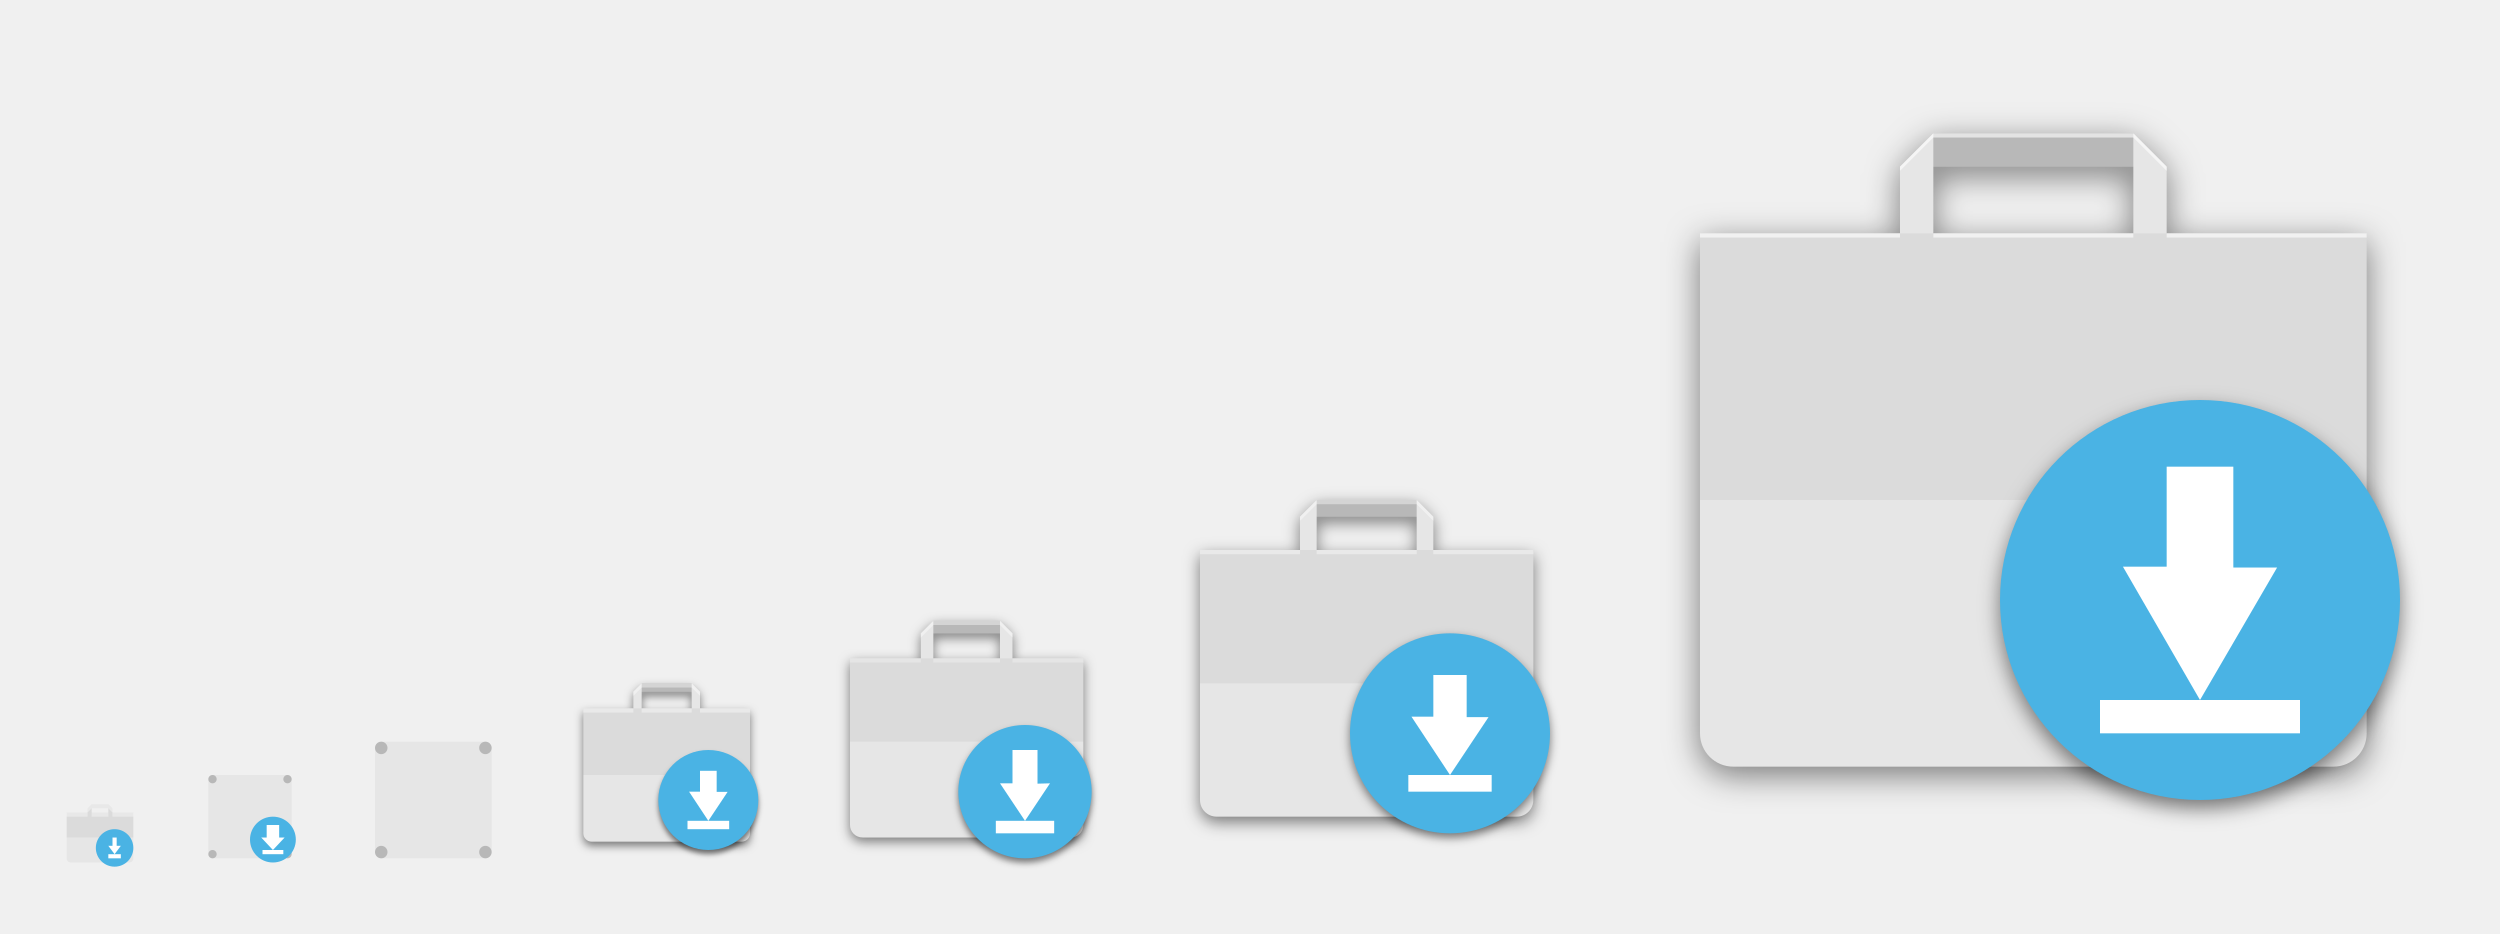
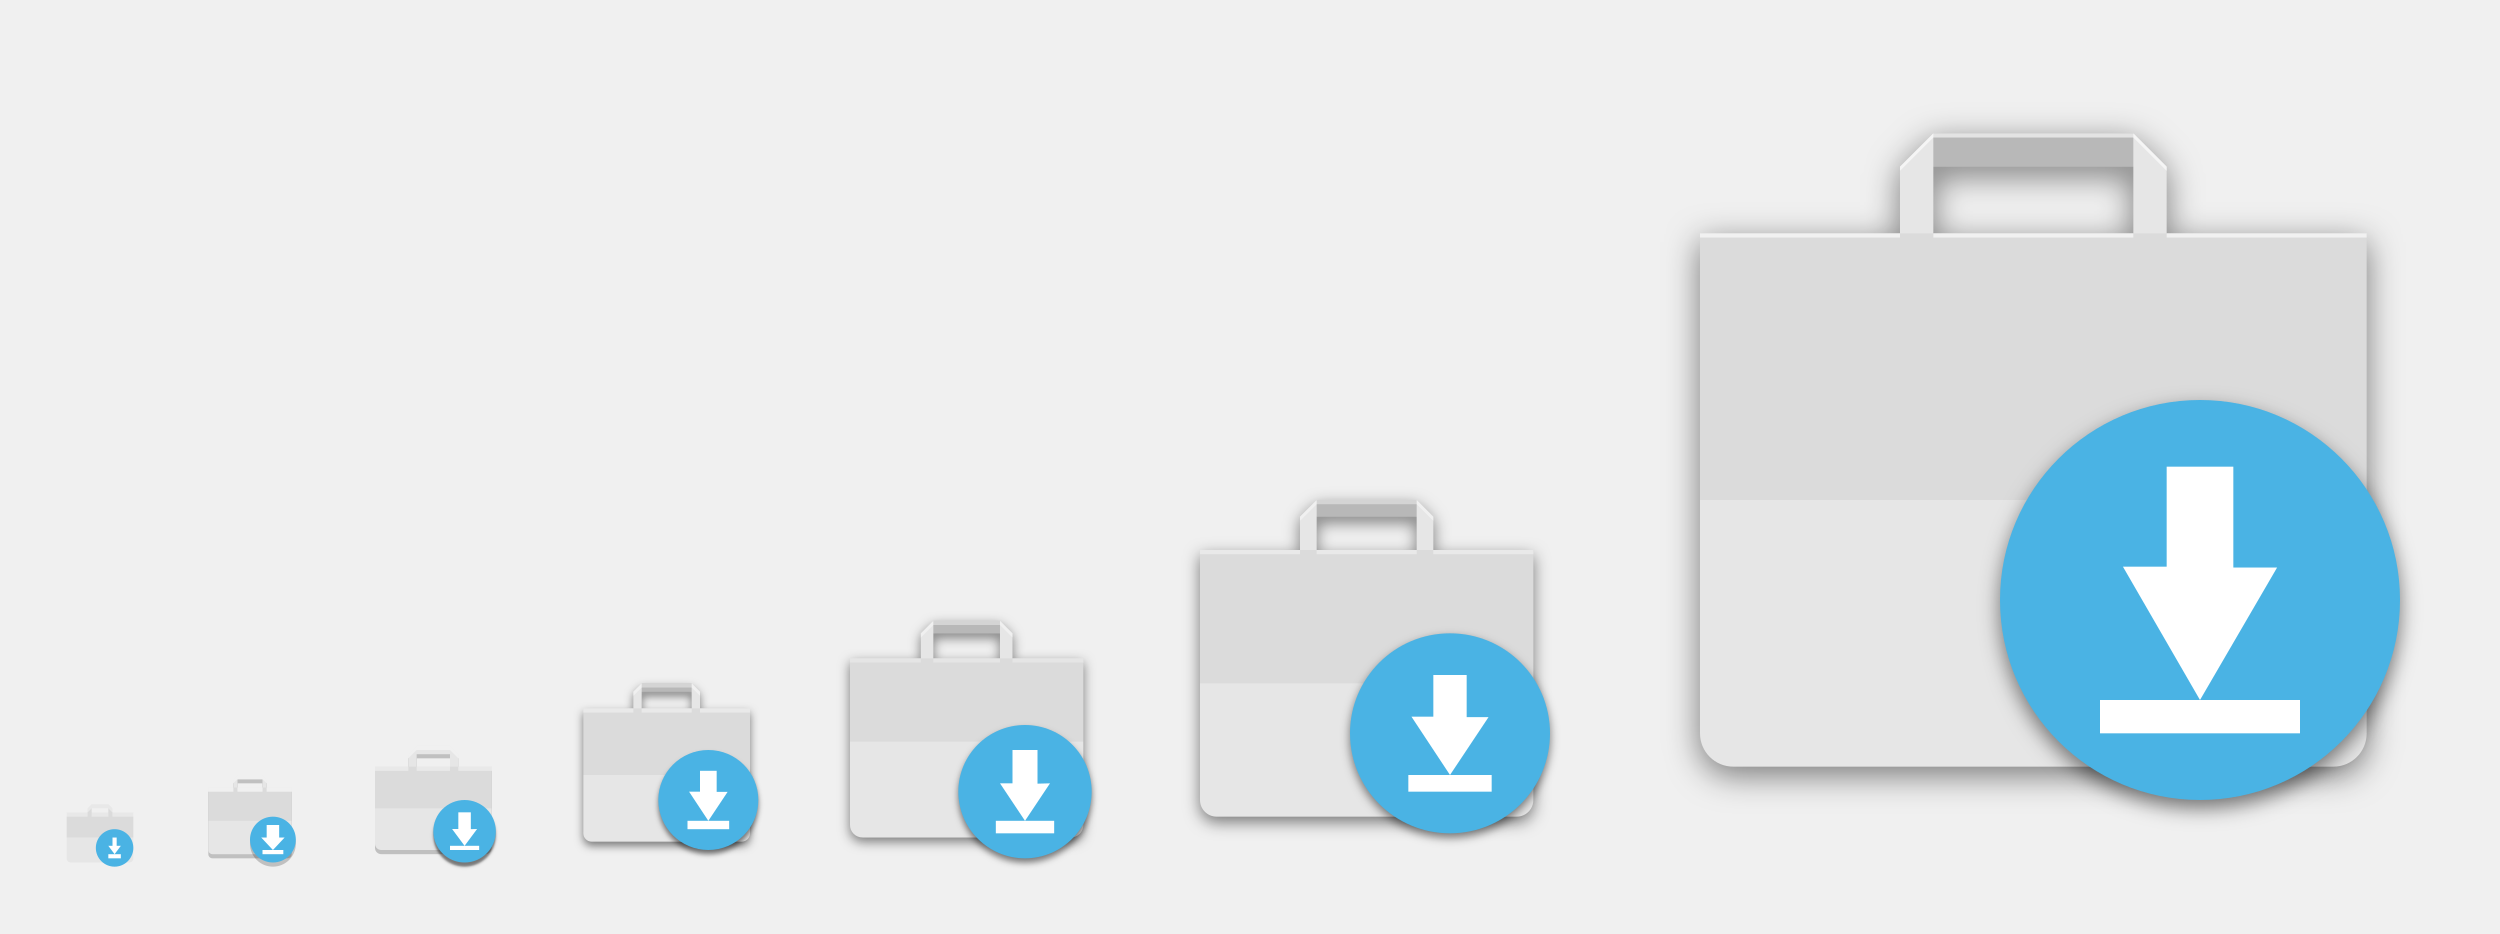
<svg xmlns="http://www.w3.org/2000/svg" xmlns:xlink="http://www.w3.org/1999/xlink" width="600" height="224" id="svg11300" version="1.0" style="display:inline;enable-background:new">
  <defs id="defs3">
    <linearGradient id="linearGradient4070">
      <stop style="stop-color:#000000;stop-opacity:1" offset="0" id="stop4072" />
      <stop style="stop-color:#000000;stop-opacity:0" offset="1" id="stop4074" />
    </linearGradient>
    <linearGradient id="highlightGradient">
      <stop style="stop-color:#ffffff;stop-opacity:1;" offset="0" id="stop4085" />
      <stop style="stop-color:#ffffff;stop-opacity:0.537;" offset="1" id="stop4087" />
    </linearGradient>
    <linearGradient id="outerBackgroundGradient">
      <stop style="stop-color:#6472bc;stop-opacity:1;" offset="0" id="stop3864-8-6" />
      <stop style="stop-color:#92aad1;stop-opacity:1;" offset="1" id="stop3866-9-1" />
    </linearGradient>
    <linearGradient id="shadowGradient">
      <stop id="stop7201-6-7" offset="0" style="stop-color:#000000;stop-opacity:1;" />
      <stop id="stop7203-45-1" offset="1" style="stop-color:#000000;stop-opacity:0.498;" />
    </linearGradient>
    <linearGradient xlink:href="#shadowGradient" id="linearGradient3819" x1="19" y1="156" x2="109" y2="156" gradientUnits="userSpaceOnUse" />
    <linearGradient xlink:href="#shadowGradient" id="linearGradient3847" x1="-46" y1="252" x2="14" y2="252" gradientUnits="userSpaceOnUse" />
    <linearGradient xlink:href="#shadowGradient" id="linearGradient3849" gradientUnits="userSpaceOnUse" x1="-264.414" y1="17.103" x2="-264.414" y2="-49.103" gradientTransform="matrix(0.9666667,0,0,0.9666667,-8.4,-0.5333333)" />
    <linearGradient xlink:href="#shadowGradient" id="linearGradient3851" gradientUnits="userSpaceOnUse" x1="-252" y1="15.861" x2="-252" y2="-47.861" gradientTransform="matrix(0.9729729,0,0,0.972973,-6.810815,-0.4324278)" />
    <linearGradient xlink:href="#shadowGradient" id="linearGradient3853" gradientUnits="userSpaceOnUse" x1="-252" y1="14.629" x2="-252" y2="-46.629" gradientTransform="matrix(0.9794521,0,0,0.979452,-5.17807,-0.3287564)" />
    <linearGradient xlink:href="#shadowGradient" id="linearGradient3855" gradientUnits="userSpaceOnUse" x1="-260.113" y1="13.408" x2="-260.113" y2="-46.423" gradientTransform="matrix(0.9861111,0,0,0.9861111,-3.499974,-0.2222331)" />
    <linearGradient xlink:href="#shadowGradient" id="linearGradient3857" gradientUnits="userSpaceOnUse" x1="-252" y1="12.199" x2="-252" y2="-45.206" gradientTransform="matrix(0.9929578,0,0,0.9929578,-1.77465,-0.1126815)" />
    <linearGradient xlink:href="#shadowGradient" id="linearGradient3875" x1="194" y1="140" x2="242" y2="140" gradientUnits="userSpaceOnUse" />
    <linearGradient xlink:href="#shadowGradient" id="linearGradient3877" gradientUnits="userSpaceOnUse" x1="-140" y1="243.043" x2="-140" y2="192.957" gradientTransform="matrix(0.9583333,0,0,0.9583333,-5.833333,9.083333)" />
    <linearGradient xlink:href="#shadowGradient" id="linearGradient3879" gradientUnits="userSpaceOnUse" x1="-148" y1="240" x2="-148" y2="196" />
    <linearGradient xlink:href="#shadowGradient" id="linearGradient3881" gradientUnits="userSpaceOnUse" x1="-148.226" y1="240.504" x2="-148.226" y2="194.904" gradientTransform="matrix(1.008772,0,0,1.008772,0.5263,-1.614003)" />
    <linearGradient xlink:href="#shadowGradient" id="linearGradient3883" gradientUnits="userSpaceOnUse" x1="-132" y1="239" x2="-132" y2="197" />
    <linearGradient xlink:href="#shadowGradient" id="linearGradient3885" gradientUnits="userSpaceOnUse" x1="-132" y1="238" x2="-132" y2="197" />
    <linearGradient xlink:href="#shadowGradient" id="linearGradient3903" x1="177" y1="196" x2="207" y2="196" gradientUnits="userSpaceOnUse" />
    <linearGradient xlink:href="#shadowGradient" id="linearGradient3931" x1="169" y1="240" x2="191" y2="240" gradientUnits="userSpaceOnUse" />
    <radialGradient xlink:href="#linearGradient4466" id="radialGradient4012" gradientUnits="userSpaceOnUse" gradientTransform="matrix(1.825948,-9.412715e-8,9.9778134e-8,1.93557,-13.16747,77.13063)" cx="99.218" cy="38.164" fx="99.218" fy="38.164" r="11.366" />
    <radialGradient xlink:href="#linearGradient4466" id="radialGradient4348" cx="48" cy="196" fx="48" fy="196" r="16" gradientUnits="userSpaceOnUse" gradientTransform="matrix(1.375,0,0,1.625,-18,-122.5)" />
    <linearGradient xlink:href="#shadowGradient" id="linearGradient4959" gradientUnits="userSpaceOnUse" x1="-46" y1="252" x2="14" y2="252" />
    <linearGradient xlink:href="#outerBackgroundGradient" id="linearGradient4991" x1="368" y1="276" x2="368" y2="52" gradientUnits="userSpaceOnUse" />
    <linearGradient xlink:href="#shadowGradient" id="linearGradient5009" x1="255.8" y1="164" x2="480.2" y2="164" gradientUnits="userSpaceOnUse" />
    <linearGradient xlink:href="#shadowGradient" id="linearGradient5017" x1="255.6" y1="164" x2="480.4" y2="164" gradientUnits="userSpaceOnUse" />
    <linearGradient xlink:href="#shadowGradient" id="linearGradient5025" x1="255.4" y1="164" x2="480.6" y2="164" gradientUnits="userSpaceOnUse" />
    <linearGradient xlink:href="#shadowGradient" id="linearGradient5033" x1="255.2" y1="164" x2="480.8" y2="164" gradientUnits="userSpaceOnUse" />
    <linearGradient xlink:href="#shadowGradient" id="linearGradient5041" x1="255" y1="164" x2="481" y2="164" gradientUnits="userSpaceOnUse" />
    <linearGradient xlink:href="#shadowGradient" id="linearGradient5051" gradientUnits="userSpaceOnUse" x1="255" y1="164" x2="481" y2="164" />
    <linearGradient xlink:href="#shadowGradient" id="linearGradient5053" gradientUnits="userSpaceOnUse" x1="255.2" y1="164" x2="480.8" y2="164" />
    <linearGradient xlink:href="#shadowGradient" id="linearGradient5055" gradientUnits="userSpaceOnUse" x1="255.4" y1="164" x2="480.6" y2="164" />
    <linearGradient xlink:href="#shadowGradient" id="linearGradient5057" gradientUnits="userSpaceOnUse" x1="255.6" y1="164" x2="480.4" y2="164" />
    <linearGradient xlink:href="#shadowGradient" id="linearGradient5059" gradientUnits="userSpaceOnUse" x1="255.8" y1="164" x2="480.2" y2="164" />
    <linearGradient xlink:href="#shadowGradient-5" id="linearGradient5059-2" gradientUnits="userSpaceOnUse" x1="255.8" y1="164" x2="480.2" y2="164" />
    <linearGradient xlink:href="#linearGradient7422" id="linearGradient5266" x1="411.04" y1="208" x2="413.04" y2="208" gradientUnits="userSpaceOnUse" />
    <linearGradient xlink:href="#linearGradient7422" id="linearGradient5268" x1="407.037" y1="208" x2="409.037" y2="208" gradientUnits="userSpaceOnUse" />
    <linearGradient xlink:href="#linearGradient7422" id="linearGradient5270" x1="403.033" y1="208" x2="405.033" y2="208" gradientUnits="userSpaceOnUse" />
    <linearGradient xlink:href="#linearGradient7422" id="linearGradient5272" x1="399.029" y1="208" x2="401.029" y2="208" gradientUnits="userSpaceOnUse" />
    <linearGradient xlink:href="#linearGradient7422" id="linearGradient5274" x1="395.026" y1="208" x2="397.026" y2="208" gradientUnits="userSpaceOnUse" />
    <linearGradient xlink:href="#linearGradient7422" id="linearGradient5276" x1="391.022" y1="208" x2="393.022" y2="208" gradientUnits="userSpaceOnUse" />
    <linearGradient xlink:href="#linearGradient7422" id="linearGradient5278" x1="387.018" y1="208" x2="389.018" y2="208" gradientUnits="userSpaceOnUse" />
    <linearGradient xlink:href="#linearGradient7422" id="linearGradient5280" x1="383.015" y1="208" x2="385.015" y2="208" gradientUnits="userSpaceOnUse" />
    <linearGradient xlink:href="#linearGradient7422" id="linearGradient5282" x1="379.011" y1="208" x2="381.011" y2="208" gradientUnits="userSpaceOnUse" />
    <linearGradient xlink:href="#linearGradient7422" id="linearGradient5284" x1="375.007" y1="208" x2="377.007" y2="208" gradientUnits="userSpaceOnUse" />
    <linearGradient xlink:href="#linearGradient7422" id="linearGradient5286" x1="371.004" y1="208" x2="373.004" y2="208" gradientUnits="userSpaceOnUse" />
    <linearGradient xlink:href="#linearGradient7422" id="linearGradient5288" x1="367" y1="208" x2="369" y2="208" gradientUnits="userSpaceOnUse" />
    <linearGradient xlink:href="#linearGradient7422" id="linearGradient5290" x1="362.996" y1="208" x2="364.996" y2="208" gradientUnits="userSpaceOnUse" />
    <linearGradient xlink:href="#linearGradient7422" id="linearGradient5292" x1="358.993" y1="208" x2="360.993" y2="208" gradientUnits="userSpaceOnUse" />
    <linearGradient xlink:href="#linearGradient7422" id="linearGradient5294" x1="354.989" y1="208" x2="356.989" y2="208" gradientUnits="userSpaceOnUse" />
    <linearGradient xlink:href="#linearGradient7422" id="linearGradient5296" x1="350.985" y1="208" x2="352.985" y2="208" gradientUnits="userSpaceOnUse" />
    <linearGradient xlink:href="#linearGradient7422" id="linearGradient5298" x1="346.982" y1="208" x2="348.982" y2="208" gradientUnits="userSpaceOnUse" />
    <linearGradient xlink:href="#linearGradient7422" id="linearGradient5300" x1="342.978" y1="208" x2="344.978" y2="208" gradientUnits="userSpaceOnUse" />
    <linearGradient xlink:href="#linearGradient7422" id="linearGradient5302" x1="338.974" y1="208" x2="340.974" y2="208" gradientUnits="userSpaceOnUse" />
    <linearGradient xlink:href="#linearGradient7422" id="linearGradient5304" x1="334.971" y1="208" x2="336.971" y2="208" gradientUnits="userSpaceOnUse" />
    <linearGradient xlink:href="#linearGradient7422" id="linearGradient5306" x1="330.967" y1="208" x2="332.967" y2="208" gradientUnits="userSpaceOnUse" />
    <linearGradient xlink:href="#linearGradient7422" id="linearGradient5308" x1="326.963" y1="208" x2="328.963" y2="208" gradientUnits="userSpaceOnUse" />
    <linearGradient xlink:href="#linearGradient7422" id="linearGradient5310" x1="322.96" y1="208" x2="324.96" y2="208" gradientUnits="userSpaceOnUse" />
    <linearGradient xlink:href="#linearGradient7422" id="linearGradient5313" gradientUnits="userSpaceOnUse" x1="322.96" y1="208" x2="324.96" y2="208" />
    <linearGradient xlink:href="#shadowGradient" id="linearGradient3229" gradientUnits="userSpaceOnUse" x1="-188" y1="20" x2="-188" y2="108" gradientTransform="matrix(1.013513,0,0,1.013513,78.10809,-204.8649)" />
    <linearGradient xlink:href="#shadowGradient" id="linearGradient3232" gradientUnits="userSpaceOnUse" x1="-156" y1="20" x2="-156" y2="108" gradientTransform="matrix(1.031394,0,0,1.031394,80.89759,-206.0094)" />
    <linearGradient xlink:href="#shadowGradient" id="linearGradient3235" gradientUnits="userSpaceOnUse" x1="-172" y1="20" x2="-172" y2="108" gradientTransform="matrix(1.049107,0,0,1.049107,83.66073,-207.1429)" />
    <linearGradient xlink:href="#shadowGradient" id="linearGradient3238" gradientUnits="userSpaceOnUse" x1="-172" y1="20" x2="-172" y2="108" gradientTransform="matrix(1.066667,0,0,1,86.40001,-201)" />
    <linearGradient xlink:href="#outerBackgroundGradient" id="linearGradient3947-3" x1="144" y1="276" x2="160" y2="276" gradientUnits="userSpaceOnUse" gradientTransform="matrix(0,-1,1,0,-108,412)" />
    <linearGradient xlink:href="#outerBackgroundGradient" id="linearGradient3939-0" x1="146" y1="240" x2="166" y2="240" gradientUnits="userSpaceOnUse" gradientTransform="matrix(0,-1,1,0,-68,380)" />
    <linearGradient xlink:href="#outerBackgroundGradient-8" id="linearGradient3839-3" x1="-108" y1="-156" x2="-20" y2="-156" gradientUnits="userSpaceOnUse" gradientTransform="translate(-76,236)" />
    <linearGradient xlink:href="#outerBackgroundGradient" id="linearGradient3867-8" x1="20" y1="252" x2="76" y2="252" gradientUnits="userSpaceOnUse" gradientTransform="matrix(0,-1,1,0,-192,283)" />
    <linearGradient y2="-156" x2="-20" y1="-156" x1="-108" gradientTransform="translate(-75,232)" gradientUnits="userSpaceOnUse" id="linearGradient3493" xlink:href="#outerBackgroundGradient" />
    <linearGradient xlink:href="#outerBackgroundGradient-5" id="linearGradient4991-8-1" x1="368" y1="276" x2="368" y2="52" gradientUnits="userSpaceOnUse" />
    <linearGradient gradientTransform="translate(-4.000009,-8.4277344e-7)" y2="52" x2="368" y1="276" x1="368" gradientUnits="userSpaceOnUse" id="linearGradient3595" xlink:href="#outerBackgroundGradient" />
    <linearGradient xlink:href="#shadowGradient" id="linearGradient4390" x1="80" y1="184" x2="80" y2="96" gradientUnits="userSpaceOnUse" gradientTransform="translate(0,-1)" />
    <linearGradient xlink:href="#shadowGradient" id="linearGradient4408" x1="84" y1="184" x2="84" y2="96" gradientUnits="userSpaceOnUse" gradientTransform="translate(-4,0)" />
    <linearGradient xlink:href="#shadowGradient" id="linearGradient4449" x1="64" y1="264" x2="64" y2="208" gradientUnits="userSpaceOnUse" gradientTransform="translate(-4,0)" />
    <linearGradient xlink:href="#outerBackgroundGradient" id="linearGradient4469" x1="164" y1="123" x2="204" y2="123" gradientUnits="userSpaceOnUse" gradientTransform="translate(-307,57)" />
    <linearGradient xlink:href="#shadowGradient" id="linearGradient4479" x1="164" y1="124" x2="204" y2="124" gradientUnits="userSpaceOnUse" gradientTransform="translate(-308,60)" />
    <linearGradient xlink:href="#shadowGradient" id="linearGradient4492" gradientUnits="userSpaceOnUse" x1="-204" y1="204" x2="-204" y2="179" gradientTransform="translate(372,-12)" />
    <linearGradient xlink:href="#shadowGradient" id="linearGradient4495" gradientUnits="userSpaceOnUse" x1="-197" y1="205" x2="-197" y2="178" gradientTransform="translate(372,-12)" />
    <linearGradient xlink:href="#shadowGradient" id="linearGradient4498" gradientUnits="userSpaceOnUse" x1="-196" y1="206" x2="-196" y2="178" gradientTransform="translate(372,-12)" />
    <linearGradient xlink:href="#shadowGradient" id="linearGradient4501" gradientUnits="userSpaceOnUse" x1="-185" y1="207" x2="-185" y2="177" gradientTransform="translate(372,-12)" />
    <linearGradient xlink:href="#shadowGradient" id="linearGradient4504" gradientUnits="userSpaceOnUse" x1="-187" y1="208" x2="-187" y2="176" gradientTransform="translate(372,-12)" />
    <linearGradient xlink:href="#outerBackgroundGradient" id="linearGradient4514" x1="164" y1="179" x2="188" y2="179" gradientUnits="userSpaceOnUse" gradientTransform="translate(-355,-7)" />
    <linearGradient xlink:href="#shadowGradient" id="linearGradient4517" gradientUnits="userSpaceOnUse" x1="-250" y1="184" x2="-230" y2="184" gradientTransform="translate(16,-8)" />
    <linearGradient xlink:href="#shadowGradient" id="linearGradient4520" gradientUnits="userSpaceOnUse" x1="-250" y1="184" x2="-230" y2="184" gradientTransform="translate(16,-8)" />
    <linearGradient xlink:href="#shadowGradient" id="linearGradient4523" gradientUnits="userSpaceOnUse" x1="-250" y1="184" x2="-230" y2="184" gradientTransform="translate(16,-8)" />
    <linearGradient xlink:href="#shadowGradient" id="linearGradient4526" gradientUnits="userSpaceOnUse" x1="-250" y1="188" x2="-230" y2="188" gradientTransform="translate(15,-8)" />
    <linearGradient xlink:href="#shadowGradient" id="linearGradient4529" gradientUnits="userSpaceOnUse" x1="-251" y1="184" x2="-229" y2="184" gradientTransform="translate(16,-8)" />
    <linearGradient xlink:href="#shadowGradient" id="linearGradient4539" x1="164" y1="180" x2="188" y2="180" gradientUnits="userSpaceOnUse" gradientTransform="translate(-356,-4)" />
    <linearGradient xlink:href="#shadowGradient" id="linearGradient4556" gradientUnits="userSpaceOnUse" x1="255.8" y1="164" x2="480.2" y2="164" gradientTransform="translate(-532,204)" />
    <linearGradient xlink:href="#shadowGradient" id="linearGradient4559" gradientUnits="userSpaceOnUse" x1="255.6" y1="164" x2="480.4" y2="164" gradientTransform="translate(-532,204)" />
    <linearGradient xlink:href="#shadowGradient" id="linearGradient4562" gradientUnits="userSpaceOnUse" x1="255.4" y1="164" x2="480.6" y2="164" gradientTransform="translate(-532,204)" />
    <linearGradient xlink:href="#shadowGradient" id="linearGradient4565" gradientUnits="userSpaceOnUse" x1="255.2" y1="164" x2="480.8" y2="164" gradientTransform="translate(-532,204)" />
    <linearGradient xlink:href="#shadowGradient" id="linearGradient4568" gradientUnits="userSpaceOnUse" x1="255" y1="164" x2="481" y2="164" gradientTransform="translate(-532,204)" />
    <linearGradient xlink:href="#shadowGradient" id="linearGradient4578" x1="256" y1="164" x2="480" y2="164" gradientUnits="userSpaceOnUse" gradientTransform="translate(-532,204)" />
    <linearGradient xlink:href="#outerBackgroundGradient" id="linearGradient4600" x1="162" y1="223" x2="182" y2="223" gradientUnits="userSpaceOnUse" gradientTransform="translate(-396,-55)" />
    <linearGradient xlink:href="#shadowGradient" id="linearGradient4610" x1="163" y1="224" x2="181" y2="224" gradientUnits="userSpaceOnUse" gradientTransform="translate(-396,-52)" />
    <linearGradient xlink:href="#shadowGradient" id="linearGradient4626" gradientUnits="userSpaceOnUse" gradientTransform="matrix(1.055556,0,0,1.055556,-405.0556,-64.94444)" x1="163" y1="224" x2="181" y2="224" />
    <linearGradient xlink:href="#outerBackgroundGradient" id="linearGradient4646" x1="160" y1="260" x2="176" y2="260" gradientUnits="userSpaceOnUse" gradientTransform="translate(-428,-96)" />
    <linearGradient xlink:href="#shadowGradient" id="linearGradient4656" x1="160" y1="260" x2="176" y2="260" gradientUnits="userSpaceOnUse" gradientTransform="matrix(0,-1,1,0,-92,428)" />
    <linearGradient xlink:href="#shadowGradient" id="linearGradient4681" gradientUnits="userSpaceOnUse" gradientTransform="matrix(0,-1,1,0,-96,428)" x1="160" y1="260" x2="176" y2="260" />
    <linearGradient xlink:href="#shadowGradient" id="linearGradient4683" gradientUnits="userSpaceOnUse" gradientTransform="translate(16,-8)" x1="-251" y1="184" x2="-229" y2="184" />
    <linearGradient xlink:href="#shadowGradient" id="linearGradient4685" gradientUnits="userSpaceOnUse" gradientTransform="translate(15,-8)" x1="-250" y1="188" x2="-230" y2="188" />
    <linearGradient xlink:href="#shadowGradient" id="linearGradient4687" gradientUnits="userSpaceOnUse" gradientTransform="translate(372,-12)" x1="-187" y1="208" x2="-187" y2="176" />
    <linearGradient xlink:href="#shadowGradient" id="linearGradient4689" gradientUnits="userSpaceOnUse" gradientTransform="translate(372,-12)" x1="-185" y1="207" x2="-185" y2="177" />
    <linearGradient xlink:href="#shadowGradient" id="linearGradient4691" gradientUnits="userSpaceOnUse" gradientTransform="translate(372,-12)" x1="-196" y1="206" x2="-196" y2="178" />
    <linearGradient xlink:href="#shadowGradient" id="linearGradient4693" gradientUnits="userSpaceOnUse" gradientTransform="translate(372,-12)" x1="-197" y1="205" x2="-197" y2="178" />
    <linearGradient xlink:href="#shadowGradient" id="linearGradient4695" gradientUnits="userSpaceOnUse" gradientTransform="translate(372,-12)" x1="-204" y1="204" x2="-204" y2="179" />
    <linearGradient xlink:href="#shadowGradient" id="linearGradient4697" gradientUnits="userSpaceOnUse" gradientTransform="translate(-532,204)" x1="255.2" y1="164" x2="480.8" y2="164" />
    <linearGradient xlink:href="#shadowGradient" id="linearGradient4699" gradientUnits="userSpaceOnUse" gradientTransform="translate(-532,204)" x1="255" y1="164" x2="481" y2="164" />
    <linearGradient xlink:href="#shadowGradient" id="linearGradient4701" gradientUnits="userSpaceOnUse" gradientTransform="translate(-532,204)" x1="255.4" y1="164" x2="480.6" y2="164" />
    <linearGradient xlink:href="#shadowGradient" id="linearGradient4703" gradientUnits="userSpaceOnUse" gradientTransform="translate(-532,204)" x1="255.6" y1="164" x2="480.4" y2="164" />
    <linearGradient xlink:href="#shadowGradient" id="linearGradient4705" gradientUnits="userSpaceOnUse" gradientTransform="translate(-532,204)" x1="255.8" y1="164" x2="480.2" y2="164" />
    <linearGradient xlink:href="#shadowGradient" id="linearGradient4707" gradientUnits="userSpaceOnUse" gradientTransform="matrix(1.055556,0,0,1.055556,-405.0556,-64.94444)" x1="163" y1="224" x2="181" y2="224" />
    <linearGradient xlink:href="#shadowGradient" id="linearGradient4709" gradientUnits="userSpaceOnUse" gradientTransform="translate(-356,-4)" x1="164" y1="180" x2="188" y2="180" />
    <linearGradient xlink:href="#shadowGradient" id="linearGradient4711" gradientUnits="userSpaceOnUse" gradientTransform="translate(-308,60)" x1="164" y1="124" x2="204" y2="124" />
    <linearGradient xlink:href="#shadowGradient" id="linearGradient4713" gradientUnits="userSpaceOnUse" x1="64" y1="264" x2="64" y2="208" gradientTransform="translate(-4,0)" />
    <linearGradient xlink:href="#shadowGradient" id="linearGradient4715" gradientUnits="userSpaceOnUse" x1="84" y1="184" x2="84" y2="96" gradientTransform="translate(-4,0)" />
    <linearGradient xlink:href="#shadowGradient" id="linearGradient4717" gradientUnits="userSpaceOnUse" gradientTransform="translate(-532,204)" x1="256" y1="164" x2="480" y2="164" />
    <linearGradient xlink:href="#shadowGradient" id="linearGradient3981" gradientUnits="userSpaceOnUse" gradientTransform="translate(15,-12)" x1="-250" y1="188" x2="-230" y2="188" />
    <linearGradient xlink:href="#shadowGradient" id="linearGradient3984" gradientUnits="userSpaceOnUse" gradientTransform="translate(16,-12)" x1="-251" y1="184" x2="-229" y2="184" />
    <linearGradient xlink:href="#shadowGradient" id="linearGradient3987" gradientUnits="userSpaceOnUse" gradientTransform="translate(368,-12)" x1="-204" y1="204" x2="-204" y2="179" />
    <linearGradient xlink:href="#shadowGradient" id="linearGradient3990" gradientUnits="userSpaceOnUse" gradientTransform="translate(368,-12)" x1="-197" y1="205" x2="-197" y2="178" />
    <linearGradient xlink:href="#shadowGradient" id="linearGradient3993" gradientUnits="userSpaceOnUse" gradientTransform="translate(368,-12)" x1="-196" y1="206" x2="-196" y2="178" />
    <linearGradient xlink:href="#shadowGradient" id="linearGradient3996" gradientUnits="userSpaceOnUse" x1="-132" y1="238" x2="-132" y2="197" gradientTransform="translate(320,-94)" />
    <linearGradient xlink:href="#shadowGradient" id="linearGradient3999" gradientUnits="userSpaceOnUse" x1="-132" y1="239" x2="-132" y2="197" gradientTransform="translate(320,-94)" />
    <linearGradient xlink:href="#shadowGradient" id="linearGradient4002" gradientUnits="userSpaceOnUse" x1="-148" y1="240" x2="-148" y2="196" gradientTransform="translate(320,-94)" />
    <linearGradient xlink:href="#shadowGradient" id="linearGradient4005" gradientUnits="userSpaceOnUse" gradientTransform="translate(-4,-1)" x1="80" y1="184" x2="80" y2="96" />
    <linearGradient xlink:href="#shadowGradient" id="linearGradient4008" gradientUnits="userSpaceOnUse" gradientTransform="matrix(1.013513,0,0,1.013513,82.10809,-204.8649)" x1="-188" y1="20" x2="-188" y2="108" />
    <linearGradient xlink:href="#shadowGradient" id="linearGradient4011" gradientUnits="userSpaceOnUse" gradientTransform="matrix(1.031394,0,0,1.031394,84.89759,-206.0094)" x1="-156" y1="20" x2="-156" y2="108" />
    <linearGradient xlink:href="#shadowGradient" id="linearGradient4014" gradientUnits="userSpaceOnUse" gradientTransform="matrix(1.049107,0,0,1.049107,87.66073,-207.1429)" x1="-172" y1="20" x2="-172" y2="108" />
    <linearGradient xlink:href="#shadowGradient" id="linearGradient4017" gradientUnits="userSpaceOnUse" gradientTransform="matrix(0.9929578,0,0,0.9929578,310.2253,251.8873)" x1="-252" y1="12.199" x2="-252" y2="-45.206" />
    <linearGradient xlink:href="#shadowGradient" id="linearGradient4020" gradientUnits="userSpaceOnUse" gradientTransform="matrix(0.9861111,0,0,0.9861111,308.5,251.7778)" x1="-260.113" y1="13.408" x2="-260.113" y2="-46.423" />
    <linearGradient xlink:href="#shadowGradient" id="linearGradient4023" gradientUnits="userSpaceOnUse" gradientTransform="matrix(0.9794521,0,0,0.979452,306.8219,251.6712)" x1="-252" y1="14.629" x2="-252" y2="-46.629" />
    <linearGradient xlink:href="#shadowGradient" id="linearGradient4026" gradientUnits="userSpaceOnUse" gradientTransform="matrix(0.9729729,0,0,0.972973,305.1892,251.5676)" x1="-252" y1="15.861" x2="-252" y2="-47.861" />
    <linearGradient xlink:href="#shadowGradient" id="linearGradient4029" gradientUnits="userSpaceOnUse" gradientTransform="translate(-532,200)" x1="255.8" y1="164" x2="480.2" y2="164" />
    <linearGradient xlink:href="#shadowGradient" id="linearGradient4032" gradientUnits="userSpaceOnUse" gradientTransform="translate(-532,200)" x1="255.6" y1="164" x2="480.4" y2="164" />
    <linearGradient xlink:href="#shadowGradient" id="linearGradient4035" gradientUnits="userSpaceOnUse" gradientTransform="translate(-532,200)" x1="255.4" y1="164" x2="480.6" y2="164" />
    <linearGradient xlink:href="#shadowGradient" id="linearGradient4038" gradientUnits="userSpaceOnUse" gradientTransform="translate(-532,200)" x1="255" y1="164" x2="481" y2="164" />
    <linearGradient xlink:href="#shadowGradient" id="linearGradient4041" gradientUnits="userSpaceOnUse" gradientTransform="translate(-532,200)" x1="255.2" y1="164" x2="480.8" y2="164" />
    <clipPath clipPathUnits="userSpaceOnUse" id="clipPath4047">
      <rect ry="1" y="32" x="-183" height="88" width="88" id="rect4049" style="color:#bebebe;fill:#000000;fill-opacity:1;stroke:none;stroke-width:2;marker:none;visibility:visible;display:inline;overflow:visible;enable-background:accumulate" rx="1" />
    </clipPath>
    <clipPath clipPathUnits="userSpaceOnUse" id="clipPath4047-6">
      <rect ry="1" y="32" x="-183" height="88" width="88" id="rect4049-1" style="color:#bebebe;fill:#000000;fill-opacity:1;stroke:none;stroke-width:2;marker:none;visibility:visible;display:inline;overflow:visible;enable-background:accumulate" rx="1" />
    </clipPath>
    <linearGradient xlink:href="#highlightGradient" id="linearGradient3983" x1="-183" y1="76" x2="-95" y2="76" gradientUnits="userSpaceOnUse" />
    <clipPath clipPathUnits="userSpaceOnUse" id="clipPath3989">
      <rect ry="1" rx="1" y="103" x="160" height="40" width="40" id="rect3991" style="opacity:0.1;color:#bebebe;fill:#000000;fill-opacity:1;fill-rule:nonzero;stroke:none;stroke-width:2;marker:none;visibility:visible;display:inline;overflow:visible;enable-background:accumulate" />
    </clipPath>
    <linearGradient xlink:href="#highlightGradient" id="linearGradient4000" x1="160" y1="123" x2="200" y2="123" gradientUnits="userSpaceOnUse" />
    <clipPath clipPathUnits="userSpaceOnUse" id="clipPath4006">
      <rect ry="1" rx="1" y="167" x="160" height="24" width="24" id="rect4008" style="opacity:0.2;color:#bebebe;fill:#000000;fill-opacity:1;fill-rule:nonzero;stroke:none;stroke-width:2;marker:none;visibility:visible;display:inline;overflow:visible;enable-background:accumulate" />
    </clipPath>
    <linearGradient xlink:href="#highlightGradient" id="linearGradient4016" x1="160" y1="179" x2="184" y2="179" gradientUnits="userSpaceOnUse" />
    <clipPath clipPathUnits="userSpaceOnUse" id="clipPath4022">
      <rect ry="1" rx="1" y="214" x="158" height="20" width="20" id="rect4024" style="opacity:0.2;color:#bebebe;fill:#000000;fill-opacity:1;stroke:none;stroke-width:2;marker:none;visibility:visible;display:inline;overflow:visible;enable-background:accumulate" />
    </clipPath>
    <linearGradient xlink:href="#highlightGradient" id="linearGradient4033" x1="158" y1="224" x2="178" y2="224" gradientUnits="userSpaceOnUse" />
    <clipPath clipPathUnits="userSpaceOnUse" id="clipPath4039">
      <rect ry="1" rx="1" y="207" x="32" height="56" width="56" id="rect4041" style="opacity:0.2;color:#bebebe;fill:#000000;fill-opacity:1;fill-rule:nonzero;stroke:none;stroke-width:2;marker:none;visibility:visible;display:inline;overflow:visible;enable-background:accumulate" />
    </clipPath>
    <linearGradient xlink:href="#highlightGradient" id="linearGradient4049" x1="32" y1="235" x2="88" y2="235" gradientUnits="userSpaceOnUse" />
    <clipPath clipPathUnits="userSpaceOnUse" id="clipPath4058">
      <rect ry="4" rx="4" y="51" x="252" height="224" width="224" id="rect4060" style="opacity:0.2;color:#bebebe;fill:#000000;fill-opacity:1;fill-rule:nonzero;stroke:none;stroke-width:2;marker:none;visibility:visible;display:inline;overflow:visible;enable-background:accumulate" />
    </clipPath>
    <linearGradient xlink:href="#highlightGradient" id="linearGradient4068" x1="252" y1="163" x2="476" y2="163" gradientUnits="userSpaceOnUse" />
    <linearGradient xlink:href="#shadowGradient" id="linearGradient4078" x1="169" y1="235" x2="169" y2="213" gradientUnits="userSpaceOnUse" />
    <linearGradient id="linearGradient5105-8">
      <stop id="stop5107-4" style="stop-color:#f5f5f5;stop-opacity:1" offset="0" />
      <stop id="stop5109-4" style="stop-color:#ebebeb;stop-opacity:1" offset="1" />
    </linearGradient>
    <linearGradient id="linearGradient3581">
      <stop id="stop3583" style="stop-color:#f5f5f5;stop-opacity:1" offset="0" />
      <stop id="stop3585" style="stop-color:#ebebeb;stop-opacity:1" offset="1" />
    </linearGradient>
    <linearGradient id="linearGradient3592">
      <stop id="stop3594" style="stop-color:#f5f5f5;stop-opacity:1" offset="0" />
      <stop id="stop3596" style="stop-color:#ebebeb;stop-opacity:1" offset="1" />
    </linearGradient>
    <linearGradient id="linearGradient3606">
      <stop id="stop3608" style="stop-color:#f5f5f5;stop-opacity:1" offset="0" />
      <stop id="stop3610" style="stop-color:#ebebeb;stop-opacity:1" offset="1" />
    </linearGradient>
    <linearGradient id="linearGradient3620">
      <stop id="stop3622" style="stop-color:#f5f5f5;stop-opacity:1" offset="0" />
      <stop id="stop3624" style="stop-color:#ebebeb;stop-opacity:1" offset="1" />
    </linearGradient>
    <linearGradient id="linearGradient3627">
      <stop id="stop3629" style="stop-color:#f5f5f5;stop-opacity:1" offset="0" />
      <stop id="stop3631" style="stop-color:#ebebeb;stop-opacity:1" offset="1" />
    </linearGradient>
    <linearGradient id="linearGradient3634">
      <stop id="stop3636" style="stop-color:#f5f5f5;stop-opacity:1" offset="0" />
      <stop id="stop3638" style="stop-color:#ebebeb;stop-opacity:1" offset="1" />
    </linearGradient>
    <linearGradient xlink:href="#linearGradient4070" id="linearGradient4076" x1="160" y1="188" x2="160" y2="172" gradientUnits="userSpaceOnUse" gradientTransform="matrix(1,0,0,-1,0,450)" />
    <filter id="filter4124">
      <feGaussianBlur stdDeviation="0.7" id="feGaussianBlur4126" />
    </filter>
    <filter id="filter4000">
      <feGaussianBlur stdDeviation="0.975" id="feGaussianBlur4002" />
    </filter>
    <filter style="color-interpolation-filters:sRGB" id="filter4129">
      <feGaussianBlur stdDeviation="0.475" id="feGaussianBlur4131" />
    </filter>
    <filter style="color-interpolation-filters:sRGB" id="filter8381" x="-0.06" width="1.12" y="-0.06" height="1.12">
      <feGaussianBlur stdDeviation="0.8" id="feGaussianBlur8383" />
    </filter>
    <filter style="color-interpolation-filters:sRGB" id="filter8401" x="-0.059" width="1.117" y="-0.062" height="1.123">
      <feGaussianBlur stdDeviation="1.95" id="feGaussianBlur8403" />
    </filter>
    <filter style="color-interpolation-filters:sRGB" id="filter8456" x="-0.059" width="1.117" y="-0.062" height="1.123">
      <feGaussianBlur stdDeviation="3.9" id="feGaussianBlur8458" />
    </filter>
    <filter style="color-interpolation-filters:sRGB" id="filter8466" x="-0.06" width="1.12" y="-0.06" height="1.12">
      <feGaussianBlur stdDeviation="2.4" id="feGaussianBlur8468" />
    </filter>
    <filter style="color-interpolation-filters:sRGB" id="filter8523" x="-0.058" width="1.116" y="-0.062" height="1.125">
      <feGaussianBlur stdDeviation="1.35" id="feGaussianBlur8525" />
    </filter>
+     <filter style="color-interpolation-filters:sRGB" id="filter4439" x="-0.06" width="1.12" y="-0.06" height="1.12">
+       <feGaussianBlur stdDeviation="0.375" id="feGaussianBlur4441" />
+     </filter>
  </defs>
  <g style="display:inline" id="layer1" transform="translate(0,-76)">
    <g style="display:none" id="layer7">
      <text y="59.745" xml:space="preserve" x="15.007" style="font-style:normal;font-variant:normal;font-weight:normal;font-stretch:normal;font-size:18px;font-family:'DejaVu Sans';-inkscape-font-specification:'DejaVu Sans';display:inline;fill:#000000;fill-opacity:1;stroke:none;enable-background:new" id="context">
        <tspan style="font-style:normal;font-variant:normal;font-weight:normal;font-stretch:normal;font-family:'DejaVu Sans';-inkscape-font-specification:'DejaVu Sans'" y="59.745" x="15.007" id="tspan3933">apps</tspan>
      </text>
      <text y="59.745" xml:space="preserve" x="142.488" style="font-style:normal;font-variant:normal;font-weight:bold;font-stretch:normal;font-size:18px;line-height:125%;font-family:'DejaVu Sans';-inkscape-font-specification:'DejaVu Sans Bold';text-align:start;writing-mode:lr-tb;text-anchor:start;display:inline;fill:#000000;fill-opacity:1;stroke:none;enable-background:new" id="icon-name">
        <tspan style="font-style:normal;font-variant:normal;font-weight:bold;font-stretch:normal;font-size:18px;font-family:'DejaVu Sans';-inkscape-font-specification:'DejaVu Sans Bold'" y="59.745" x="142.488" id="tspan3937">software-store</tspan>
      </text>
      <rect style="display:inline;overflow:visible;visibility:visible;fill:#e9e9e9;fill-opacity:1;fill-rule:nonzero;stroke:none;stroke-width:2;marker:none;enable-background:accumulate" id="rect16x16" width="16" height="16" x="-32" y="268" transform="scale(-1,1)" />
      <rect style="display:inline;overflow:visible;visibility:visible;fill:#e9e9e9;fill-opacity:1;fill-rule:nonzero;stroke:none;stroke-width:2;marker:none;enable-background:accumulate" id="rect24x24" width="24" height="24" x="-72" y="260" transform="scale(-1,1)" />
      <rect style="display:inline;overflow:visible;visibility:visible;fill:#e9e9e9;fill-opacity:1;fill-rule:nonzero;stroke:none;stroke-width:2;marker:none;enable-background:accumulate" id="rect32x32" width="32" height="32" x="-120" y="252" transform="scale(-1,1)" />
      <rect y="236" x="-184" height="48" width="48" id="rect48x48" style="display:inline;overflow:visible;visibility:visible;fill:#e9e9e9;fill-opacity:1;fill-rule:nonzero;stroke:none;stroke-width:2;marker:none;enable-background:accumulate" transform="scale(-1,1)" />
      <rect style="display:inline;overflow:visible;visibility:visible;fill:#e9e9e9;fill-opacity:1;fill-rule:nonzero;stroke:none;stroke-width:2;marker:none;enable-background:accumulate" id="rect256x256" width="192" height="192" x="-584" y="92" transform="scale(-1,1)" />
      <rect y="188" x="-376" height="96" width="96" id="rect3949" style="display:inline;overflow:visible;visibility:visible;fill:#e9e9e9;fill-opacity:1;fill-rule:nonzero;stroke:none;stroke-width:2;marker:none;enable-background:accumulate" transform="scale(-1,1)" />
      <rect style="display:inline;overflow:visible;visibility:visible;fill:#e9e9e9;fill-opacity:1;fill-rule:nonzero;stroke:none;stroke-width:2;marker:none;enable-background:accumulate" id="rect3951" width="64" height="64" x="-264" y="220" transform="scale(-1,1)" />
    </g>
    <g id="layer6" style="display:inline">
+       <path id="path4445" d="m 100,256 -2,2 0,3 -8,0 0,18.5 c 0,0.831 0.669,1.5 1.5,1.5 l 25,0 c 0.831,0 1.5,-0.669 1.5,-1.5 l 0,-18.5 -8,0 0,-3 -2,-2 z m 0,2 8,0 0,3 -8,0 z" style="fill:#000000;fill-opacity:1;stroke:none;opacity:0.2" />
+       <path style="fill:#000000;fill-opacity:1;stroke:none;opacity:0.2" d="m 57,263 -1,1 0,2 -6,0 0,0 0,15 c 0,0.554 0.446,1 1,1 l 18,0 c 0.554,0 1,-0.446 1,-1 l 0,-15 -6,0 0,-2 -1,-1 z m 0,1 6,0 0,2 -6,0 z" id="path4447" />
      <path id="path8521" d="m 224,226 -3,3 0,6 -17,0 0,40 c 0,1.662 1.338,3 3,3 l 50,0 c 1.662,0 3,-1.338 3,-3 l 0,-40 -17,0 0,-6 -3,-3 z m 0,3 16,0 0,6 -16,0 z" style="fill:#000000;fill-opacity:1;stroke:none;opacity:0.5;filter:url(#filter8523)" />
      <path id="path8422" d="m 464,110 -8,8 0,16 -48,0 0,0 0,120 c 0,4.432 3.568,8 8,8 l 144,0 c 4.432,0 8,-3.568 8,-8 l 0,-120 -48,0 0,-16 -8,-8 z m 0,8 48,0 0,16 -48,0 z" style="opacity:0.5;fill:#000000;fill-opacity:1;stroke:none;filter:url(#filter8456)" />
      <path style="fill:#e6e6e6;fill-opacity:1;stroke:none" d="m 464,108 -8,8 0,16 -48,0 0,0 0,120 c 0,4.432 3.568,8 8,8 l 144,0 c 4.432,0 8,-3.568 8,-8 l 0,-120 -48,0 0,-16 -8,-8 z m 0,8 48,0 0,16 -48,0 z" id="path8411" />
      <path style="opacity:0.5;fill:#000000;fill-opacity:1;stroke:none;filter:url(#filter8401)" d="m 316,197.32 -4,4 0,8 -24,0 0,0 0,60 c 0,2.216 1.784,4 4,4 l 72,0 c 2.216,0 4,-1.784 4,-4 l 0,-60 -24,0 0,-8 -4,-4 z m 0,4 24,0 0,8 -24,0 z" id="path8399" />
      <path id="path8316" d="m 316,196 -4,4 0,8 -24,0 0,0 0,60 c 0,2.216 1.784,4 4,4 l 72,0 c 2.216,0 4,-1.784 4,-4 l 0,-60 -24,0 0,-8 -4,-4 z m 0,4 24,0 0,8 -24,0 z" style="fill:#e6e6e6;fill-opacity:1;stroke:none" />
      <path id="path3998" d="m 154,241 -2,2 0,4 -12,0 0,0 0,30 c 0,1.108 0.892,2 2,2 l 36,0 c 1.108,0 2,-0.892 2,-2 l 0,-30 -12,0 0,-4 -2,-2 z m 0,2 12,0 0,4 -12,0 z" style="opacity:0.5;fill:#000000;fill-opacity:1;stroke:none;filter:url(#filter4000)" />
      <path style="fill:#e6e6e6;fill-opacity:1;stroke:none" d="m 154,240 -2,2 0,4 -12,0 0,0 0,30 c 0,1.108 0.892,2 2,2 l 36,0 c 1.108,0 2,-0.892 2,-2 l 0,-30 -12,0 0,-4 -2,-2 z m 0,2 12,0 0,4 -12,0 z" id="rect4203" />
      <path style="fill:#e6e6e6;fill-opacity:1;stroke:none" d="m 224,149 -3,3 0,6 -17,0 0,40 c 0,1.662 1.338,3 3,3 l 50,0 c 1.662,0 3,-1.338 3,-3 l 0,-40 -17,0 0,-6 -3,-3 z m 0,3 16,0 0,6 -16,0 z" transform="translate(0,76)" id="rect4229" />
-       <rect ry="1" rx="1" y="-70" x="-282" height="20" width="20" id="rect4243" style="fill:#e6e6e6;fill-opacity:1;stroke:none" transform="matrix(0,-1,-1,0,0,0)" />
-       <path d="m 42,8 a 2,2 0 0 1 -2,2 2,2 0 0 1 -2,-2 2,2 0 0 1 2,-2 2,2 0 0 1 2,2 z" id="path4245" style="opacity:0.2;fill:#000000;fill-opacity:1;stroke:none" transform="matrix(0.5,0,0,0.5,49,259)" />
-       <path transform="matrix(0.5,0,0,0.5,31,277)" style="opacity:0.2;fill:#000000;fill-opacity:1;stroke:none" id="path4247" d="m 42,8 a 2,2 0 0 1 -2,2 2,2 0 0 1 -2,-2 2,2 0 0 1 2,-2 2,2 0 0 1 2,2 z" />
-       <path transform="matrix(0.5,0,0,-0.5,49,285)" style="opacity:0.2;fill:#000000;fill-opacity:1;stroke:none" id="path4249" d="m 42,8 a 2,2 0 0 1 -2,2 2,2 0 0 1 -2,-2 2,2 0 0 1 2,-2 2,2 0 0 1 2,2 z" />
-       <path d="m 42,8 a 2,2 0 0 1 -2,2 2,2 0 0 1 -2,-2 2,2 0 0 1 2,-2 2,2 0 0 1 2,2 z" id="path4251" style="opacity:0.2;fill:#000000;fill-opacity:1;stroke:none" transform="matrix(0.5,0,0,-0.5,31,267)" />
-       <rect transform="matrix(0,-1,-1,0,0,0)" style="fill:#e6e6e6;fill-opacity:1;stroke:none" id="rect4255" width="28" height="28" x="-282" y="-118" rx="1.5" ry="1.5" />
-       <path transform="matrix(0.75,0,0,0.75,86.5,249.5)" style="opacity:0.2;fill:#000000;fill-opacity:1;stroke:none" id="path4257" d="m 42,8 a 2,2 0 0 1 -2,2 2,2 0 0 1 -2,-2 2,2 0 0 1 2,-2 2,2 0 0 1 2,2 z" />
-       <path d="m 42,8 a 2,2 0 0 1 -2,2 2,2 0 0 1 -2,-2 2,2 0 0 1 2,-2 2,2 0 0 1 2,2 z" id="path4259" style="opacity:0.2;fill:#000000;fill-opacity:1;stroke:none" transform="matrix(0.75,0,0,0.75,61.5,249.5)" />
-       <path transform="matrix(0.75,0,0,0.75,61.5,274.5)" style="opacity:0.2;fill:#000000;fill-opacity:1;stroke:none" id="path4261" d="m 42,8 a 2,2 0 0 1 -2,2 2,2 0 0 1 -2,-2 2,2 0 0 1 2,-2 2,2 0 0 1 2,2 z" />
-       <path d="m 42,8 a 2,2 0 0 1 -2,2 2,2 0 0 1 -2,-2 2,2 0 0 1 2,-2 2,2 0 0 1 2,2 z" id="path4263" style="opacity:0.2;fill:#000000;fill-opacity:1;stroke:none" transform="matrix(0.75,0,0,0.75,86.5,274.5)" />
+       <path style="fill:#e6e6e6;fill-opacity:1;stroke:none" d="m 100,255 -2,2 0,3 -8,0 0,18.5 c 0,0.831 0.669,1.5 1.5,1.5 l 25,0 c 0.831,0 1.5,-0.669 1.5,-1.5 l 0,-18.5 -8,0 0,-3 -2,-2 z m 0,2 8,0 0,3 -8,0 z" id="rect4255" />
      <path style="display:inline;fill:#e6e6e6;fill-opacity:1;stroke:none;enable-background:new" d="m 22,193 -1,1 0,1 -4,0 -1,0 0,11 c 0,0.554 0.446,1 1,1 l 14,0 c 0.554,0 1,-0.446 1,-1 l 0,-11 -1,0 -4,0 0,-1 -1,-1 z m 0,1 4,0 0,1 -4,0 z" transform="translate(0,76)" id="rect4265" />
      <rect style="opacity:0.2;fill:#000000;fill-opacity:1;stroke:none" id="rect3293" width="12" height="2" x="154" y="240" />
      <path style="opacity:0.05;fill:#000000;fill-opacity:1;stroke:none" d="m 140,170 0,16 40,0 0,-16 z" transform="translate(0,76)" id="rect3295" />
      <circle transform="matrix(0.8571429,0,0,0.8571429,24.28571,102.7143)" id="path4118" style="display:inline;opacity:0.5;fill:#000000;fill-opacity:1;stroke:none;filter:url(#filter4124);enable-background:new" cx="170" cy="194" r="14" />
      <g id="g8385" transform="translate(0,-2)">
        <circle transform="matrix(0.8571429,0,0,0.8571429,24.28571,103.7143)" id="path4058" style="display:inline;fill:#4ab3e4;fill-opacity:1;stroke:none;enable-background:new" cx="170" cy="194" r="14" />
        <path style="fill:#ffffff;fill-opacity:1;stroke:none" d="m 172,263 0,5.054 2.625,0 L 170,275 l -4.625,-7 2.625,0 0,-5 4,0 z M 165,275 l 10,0 0,2 -10,0 z" id="path6245-9" />
      </g>
      <path style="opacity:0.05;fill:#000000;fill-opacity:1;stroke:none" d="m 288,132 0,32 80,0 0,-32 z" transform="translate(0,76)" id="path8318" />
      <rect style="opacity:0.2;fill:#000000;fill-opacity:1;stroke:none;stroke-width:2;stroke-miterlimit:4;stroke-dasharray:none;stroke-opacity:1" id="rect8332" width="24" height="4" x="316" y="196" rx="0" ry="0" />
      <path style="fill:#ffffff;fill-opacity:1;stroke:none;opacity:0.4" d="M 316 120 L 312 124 L 312 125 L 316 121 L 340 121 L 344 125 L 344 124 L 340 120 L 316 120 z M 288 132 L 288 133 L 312 133 L 312 132 L 288 132 z M 316 132 L 316 133 L 340 133 L 340 132 L 316 132 z M 344 132 L 344 133 L 368 133 L 368 132 L 344 132 z " transform="translate(0,76)" id="path8322" />
-       <path style="fill:#ffffff;fill-opacity:1;stroke:none;opacity:0.4" d="M 154 164 L 152 166 L 152 167 L 154 165 L 166 165 L 168 167 L 168 166 L 166 164 L 154 164 z M 140 170 L 140 171 L 152 171 L 152 170 L 140 170 z M 154 170 L 154 171 L 166 171 L 166 170 L 154 170 z M 168 170 L 168 171 L 180 171 L 180 170 L 168 170 z " transform="translate(0,76)" id="path8327" />
+       <path style="fill:#ffffff;fill-opacity:1;stroke:none;opacity:0.4" d="M 154 164 L 152 166 L 152 167 L 154 165 L 166 165 L 168 167 L 168 166 L 166 164 L 154 164 z M 140 170 L 140 171 L 152 171 L 152 170 L 140 170 z M 154 170 L 154 171 L 166 171 L 166 170 L 154 170 z M 168 170 L 168 171 L 180 171 L 180 170 L 168 170 z " id="path8327" transform="translate(0,76)" />
      <circle style="display:inline;opacity:0.5;fill:#000000;fill-opacity:1;fill-rule:evenodd;stroke:none;filter:url(#filter4129);enable-background:new" id="path8376" transform="matrix(2.526316,0,0,2.526316,-87.78911,-243.4211)" cx="172.5" cy="196.5" r="9.5" />
      <circle id="path8378" style="display:inline;fill:#4ab3e4;fill-opacity:1;fill-rule:evenodd;stroke:none;enable-background:new" cx="348" cy="252" r="24" />
      <path style="fill:#ffffff;fill-opacity:1;stroke:none" d="m 352.001,238 0,10.107 5.25,0 -9.25,13.893 -9.25,-14 5.25,0 0,-10 8,0 z m -14,24 20,0 0,4 -20,0 z" id="path8393" />
      <path style="opacity:0.05;fill:#000000;fill-opacity:1;stroke:none" d="m 408,56 0,64 160,0 0,-64 z" transform="translate(0,76)" id="path8418" />
      <rect ry="0" rx="0" y="108" x="464" height="8" width="48" id="rect8460" style="opacity:0.2;fill:#000000;fill-opacity:1;stroke:none;stroke-width:2;stroke-miterlimit:4;stroke-dasharray:none;stroke-opacity:1" />
      <path style="fill:#ffffff;fill-opacity:1;stroke:none;opacity:0.6" d="M 464 32 L 456 40 L 456 41 L 464 33 L 512 33 L 520 41 L 520 40 L 512 32 L 464 32 z M 408 56 L 408 57 L 456 57 L 456 56 L 408 56 z M 464 56 L 464 57 L 512 57 L 512 56 L 464 56 z M 520 56 L 520 57 L 568 57 L 568 56 L 520 56 z " transform="translate(0,76)" id="path8413" />
      <circle id="path8380" style="display:inline;opacity:0.5;fill:#000000;fill-opacity:1;fill-rule:evenodd;stroke:none;filter:url(#filter8466);enable-background:new" cx="528" cy="222" r="48" />
      <circle style="display:inline;fill:#4ab3e4;fill-opacity:1;fill-rule:evenodd;stroke:none;enable-background:new" id="path8382" cx="528" cy="220" r="48" />
      <path id="path8409" d="m 536,188 3.7e-4,24.214 10.5,0 -18.5,31.786 -18.5,-32 10.5,0 L 520,188 l 16,0 z m -32,56 48,0 0,8 -48,0 z" style="fill:#ffffff;fill-opacity:1;stroke:none" />
      <rect y="225" x="224" height="3" width="16" id="rect8498" style="opacity:0.2;fill:#000000;fill-opacity:1;stroke:none" />
      <path style="fill:#ffffff;fill-opacity:1;stroke:none;opacity:0.4" d="M 224 149 L 221 152 L 221 153 L 224 150 L 240 150 L 243 153 L 243 152 L 240 149 L 224 149 z M 204 158 L 204 159 L 221 159 L 221 158 L 204 158 z M 224 158 L 224 159 L 240 159 L 240 158 L 224 158 z M 243 158 L 243 159 L 260 159 L 260 158 L 243 158 z " transform="translate(0,76)" id="path8500" />
      <path style="opacity:0.05;fill:#000000;fill-opacity:1;stroke:none" d="m 204,158 0,20 56,0 0,-20 z" transform="translate(0,76)" id="path8505" />
      <circle r="16" cy="267" cx="246" style="display:inline;fill:#000000;fill-opacity:1;fill-rule:evenodd;stroke:none;enable-background:new;opacity:0.5;filter:url(#filter8381)" id="circle8379" />
      <circle id="path8386" style="display:inline;fill:#4ab3e4;fill-opacity:1;fill-rule:evenodd;stroke:none;enable-background:new" cx="246" cy="266" r="16" />
      <path id="path8405" d="m 249,256 0,8.08 L 252,264 l -6,9 -6,-9 3,0 0,-8 6,0 z M 239,273 l 14,0 0,3 -14,0 z" style="fill:#ffffff;fill-opacity:1;stroke:none" />
      <path style="display:inline;opacity:0.05;fill:#000000;fill-opacity:1;stroke:none;enable-background:new" d="m 22,194 -1,1 0,1 -4,0 -1,0 0,5 16,0 0,-5 -1,0 -4,0 0,-1 -1,-1 0,1 0,1 -4,0 0,-1 z" transform="translate(0,76)" id="path7469" />
      <path style="display:inline;fill:#ffffff;fill-opacity:1;stroke:none;enable-background:new;opacity:0.1" d="M 22 193 L 21 194 L 21 195 L 22 194 L 26 194 L 27 195 L 27 194 L 26 193 L 22 193 z M 27 195 L 27 196 L 31 196 L 32 196 L 32 195 L 31 195 L 27 195 z M 21 195 L 17 195 L 16 195 L 16 196 L 17 196 L 21 196 L 21 195 z M 22 195 L 22 196 L 26 196 L 26 195 L 22 195 z " transform="translate(0,76)" id="path7464" />
-       <g transform="matrix(0.5,0,0,0.5,-20,142)" id="g7477" style="stroke-width:2">
-         <circle cy="271" cx="171" style="display:inline;fill:#4ab3e4;fill-opacity:1;stroke:none;stroke-width:2;enable-background:new" id="circle7479" r="11" />
-         <path id="path7481" d="M 174,264 174,270 l 2.625,0 -5.625,6 -5.625,-6 2.625,0 0,-6 6,0 z M 166,276 l 10,0 0,2 -10,0 z" style="fill:#ffffff;fill-opacity:1;stroke:none;stroke-width:2" />
-       </g>
+       <path id="path4443" d="m 57,262 -1,1 0,2 -6,0 0,0 0,15 c 0,0.554 0.446,1 1,1 l 18,0 c 0.554,0 1,-0.446 1,-1 l 0,-15 -6,0 0,-2 -1,-1 z m 0,1 6,0 0,2 -6,0 z" style="fill:#e6e6e6;fill-opacity:1;stroke:none" />
+       <path style="opacity:0.05;fill:#000000;fill-opacity:1;stroke:none" d="M 56 189 L 56 190 L 50 190 L 50 197 L 70 197 L 70 190 L 64 190 L 64 189 L 63 189 L 63 190 L 57 190 L 57 189 L 56 189 z " transform="translate(0,76)" id="rect4449" />
+       <circle cy="278.5" cx="65.5" style="display:inline;fill:#000000;fill-opacity:1;stroke:none;stroke-width:2;enable-background:new;opacity:0.2" id="circle4473" r="5.5" />
+       <circle r="5.5" id="circle7479" style="display:inline;fill:#4ab3e4;fill-opacity:1;stroke:none;stroke-width:2;enable-background:new" cx="65.5" cy="277.5" />
+       <path style="fill:#ffffff;fill-opacity:1;stroke:none;stroke-width:2" d="M 67,274 67,277 68.312,277 65.5,280 62.688,277 64,277 l 0,-3 3,0 z M 63,280 l 5,0 0,1 -5,0 z" id="path7481" />
      <g style="stroke-width:3" id="g7483" transform="matrix(0.3333333,0,0,0.3333333,-28.66667,190)">
        <circle id="circle7485" style="display:inline;fill:#4ab3e4;fill-opacity:1;stroke:none;stroke-width:2.571;enable-background:new" cx="168.5" cy="268.5" r="13.5" />
        <path style="fill:#ffffff;fill-opacity:1;stroke:none;stroke-width:3" d="m 170,261 0,6 3,0 -4.5,6 L 164,267 l 3,0 0,-6 3,0 z m -6,12 9,-10e-6 0,3 -9,10e-6 z" id="path7487" />
      </g>
+       <rect style="opacity:0.05;fill:#000000;fill-opacity:1;stroke:none" id="rect4422" width="28" height="10" x="90" y="260" />
+       <circle id="circle4437" style="display:inline;fill:#000000;fill-opacity:1;fill-rule:evenodd;stroke:none;enable-background:new;opacity:0.5;filter:url(#filter4439)" cx="111.5" cy="276.5" r="7.5" />
+       <circle r="7.5" cy="275.5" cx="111.5" style="display:inline;fill:#4ab3e4;fill-opacity:1;fill-rule:evenodd;stroke:none;enable-background:new" id="circle4426" />
+       <path style="fill:#ffffff;fill-opacity:1;stroke:none" d="m 113,270.96 0,4.04 1.5,-0.04 -3,4.04 -3,-4.04 1.5,0 0,-4 3,0 z M 108,279 l 7,0 0,1 -7,0 z" id="path4428" />
+       <path style="fill:#ffffff;fill-opacity:1;stroke:none;opacity:0.4" d="M 100 179 L 98 181 L 98 182 L 100 180 L 108 180 L 110 182 L 110 181 L 108 179 L 100 179 z M 90 184 L 90 185 L 98 185 L 98 184 L 90 184 z M 100 184 L 100 185 L 108 185 L 108 184 L 100 184 z M 110 184 L 110 185 L 118 185 L 118 184 L 110 184 z " transform="translate(0,76)" id="path4432" />
+       <path style="fill:#ffffff;fill-opacity:1;stroke:none;opacity:0.4" d="M 57 186 L 56 187 L 56 188 L 57 187 L 63 187 L 64 188 L 64 187 L 63 186 L 57 186 z M 50 189 L 50 190 L 56 190 L 56 189 L 50 189 z M 57 189 L 57 190 L 63 190 L 63 189 L 57 189 z M 64 189 L 64 190 L 70 190 L 70 189 L 64 189 z " transform="translate(0,76)" id="path4451" />
    </g>
  </g>
</svg>
